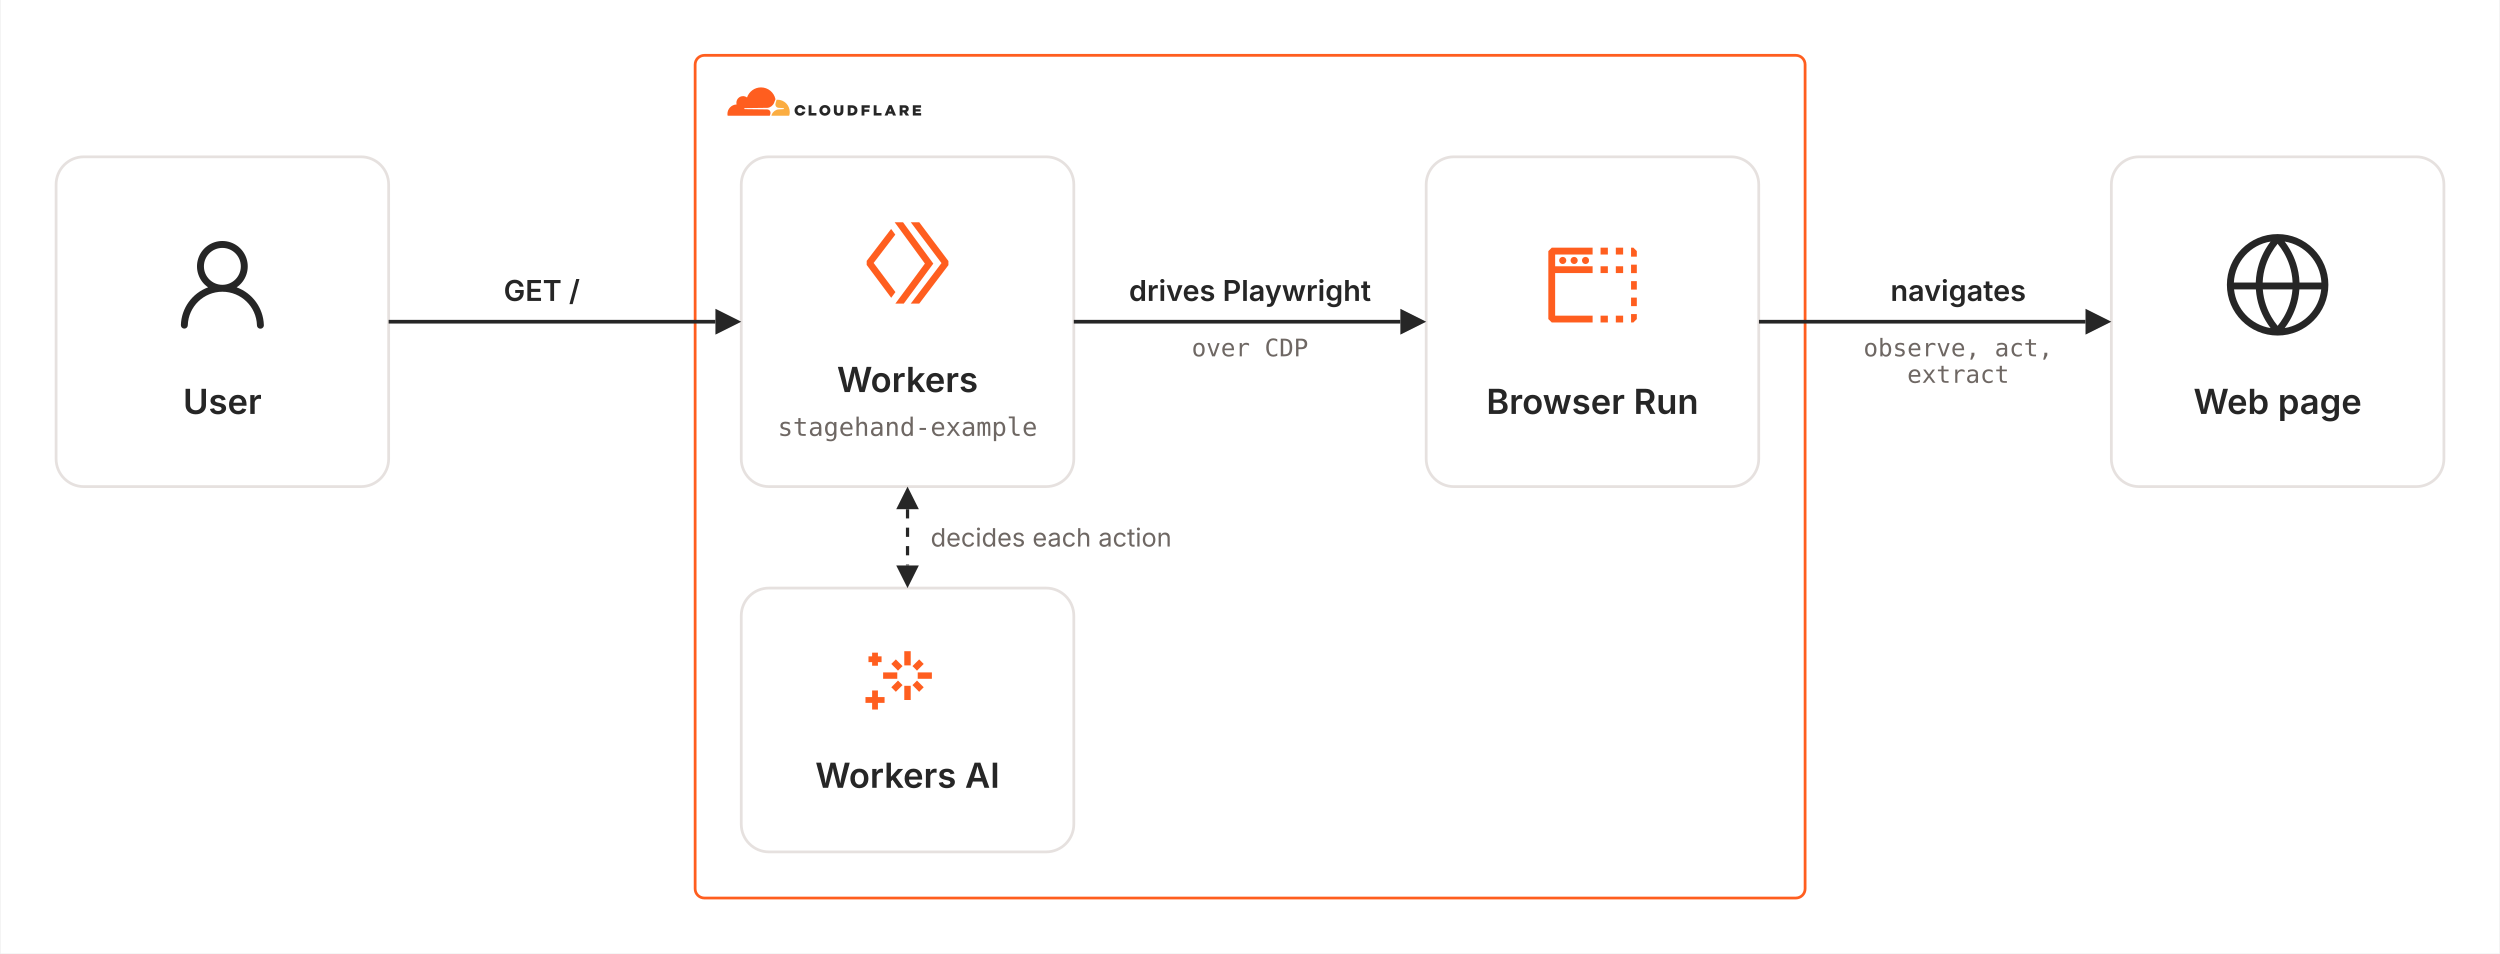
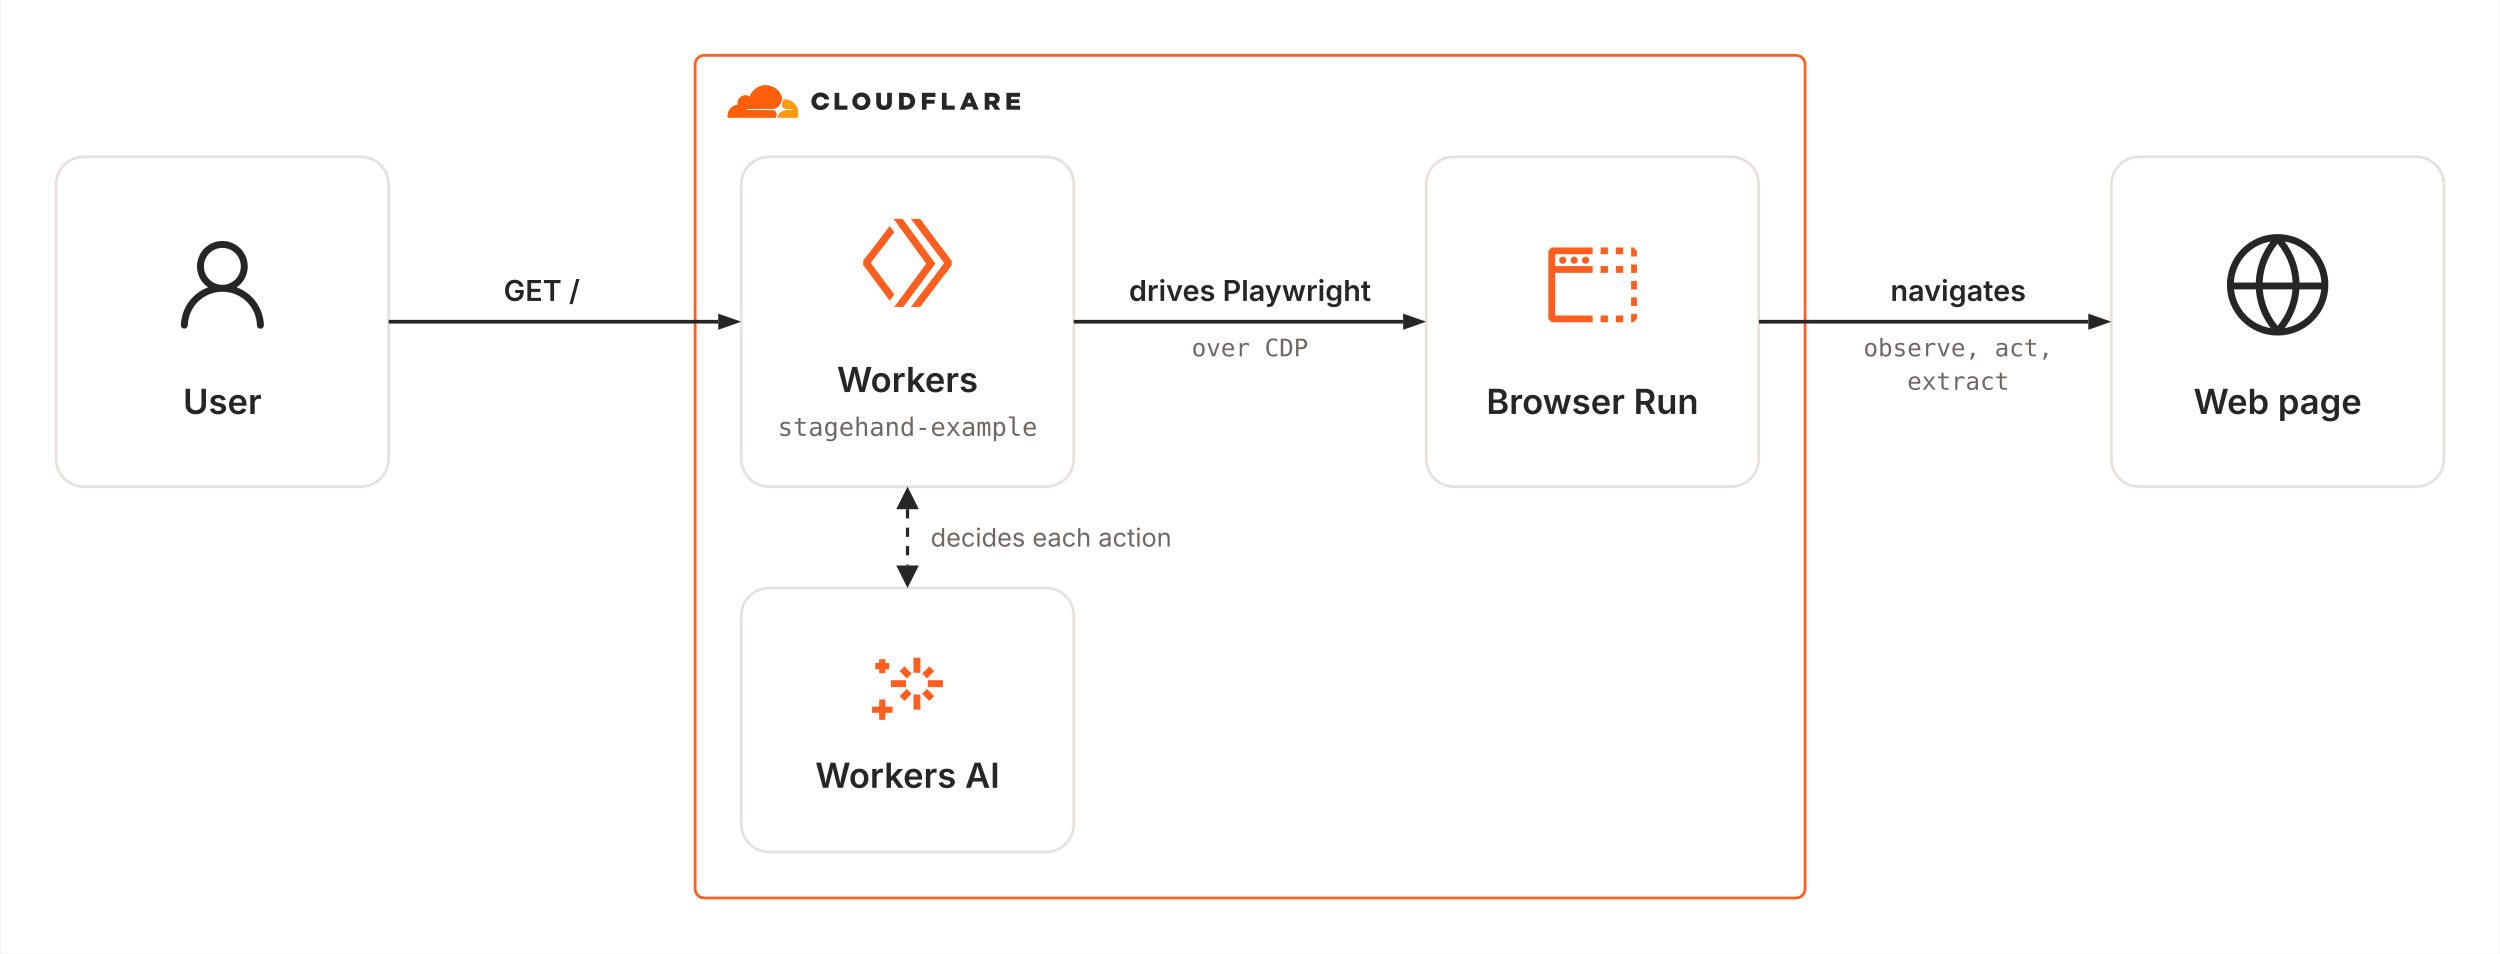
<svg xmlns="http://www.w3.org/2000/svg" width="1083" height="413" viewBox="16.0 -4.0 1083.4 413.4" style="background:#FFFFFF" role="img">
  <defs>
-     <marker id="ar-10ac4a" viewBox="0 0 10 10" refX="0" refY="5" markerWidth="7" markerHeight="7" orient="auto">
+     <marker id="ar-e28550" viewBox="0 0 10 10" refX="0" refY="5" markerWidth="7" markerHeight="7" orient="auto">
      <path d="M0 0 10 5 0 10z" fill="#262626" />
    </marker>
-     <marker id="ok-10ac4a" viewBox="0 0 10 10" refX="0" refY="5" markerWidth="7" markerHeight="7" orient="auto">
+     <marker id="ok-e28550" viewBox="0 0 10 10" refX="0" refY="5" markerWidth="7" markerHeight="7" orient="auto">
      <path d="M0 0 10 5 0 10z" fill="#1A7F52" />
    </marker>
-     <marker id="back-10ac4a" viewBox="0 0 10 10" refX="10" refY="5" markerWidth="7" markerHeight="7" orient="auto">
+     <marker id="back-e28550" viewBox="0 0 10 10" refX="10" refY="5" markerWidth="7" markerHeight="7" orient="auto">
      <path d="M10 0 0 5 10 10z" fill="#262626" />
    </marker>
  </defs>
  <rect x="16.0" y="-4.0" width="1083.4" height="413.4" fill="#FFFFFF" />
-   <rect x="317.1" y="20.0" width="481.3" height="365.4" rx="4" fill="none" stroke="#FF5E1F" stroke-width="1.2" />
-   <g transform="translate(331.1,33.9) scale(0.36221) translate(-0.09,-3.013)">
-     <g clip-path="url(#cf-a)">
-       <path d="m51.027 36.435.378-1.33c.459-1.573.288-3.038-.477-4.105-.702-.986-1.872-1.564-3.294-1.637l-26.907-.343a.526.526 0 0 1-.423-.226.544.544 0 0 1-.054-.489c.09-.262.35-.47.62-.479l27.151-.343c3.222-.145 6.705-2.776 7.929-5.977l1.547-4.07a.895.895 0 0 0 .063-.343c0-.064-.009-.127-.018-.19-1.745-7.948-8.81-13.89-17.242-13.89-7.775 0-14.38 5.046-16.747 12.054a7.947 7.947 0 0 0-5.589-1.555c-3.734.37-6.731 3.39-7.1 7.143a7.996 7.996 0 0 0 .207 2.795C4.978 23.63.09 28.649.09 34.807c0 .56.046 1.103.118 1.646a.525.525 0 0 0 .522.452l49.666.009h.018a.663.663 0 0 0 .612-.48Z" fill="#FF5E1F" />
-       <path d="M59.99 17.736c-.251 0-.495.01-.746.018a.248.248 0 0 0-.117.027.433.433 0 0 0-.27.29l-1.062 3.671c-.46 1.573-.288 3.038.477 4.105.702.986 1.872 1.565 3.293 1.637l5.733.344c.17.009.315.09.405.226a.546.546 0 0 1 .063.488c-.09.262-.351.47-.621.48l-5.958.343c-3.23.154-6.722 2.776-7.946 5.977l-.432 1.13a.32.32 0 0 0 .28.434h20.527a.56.56 0 0 0 .53-.398c.36-1.275.55-2.613.55-4.005 0-8.148-6.588-14.767-14.706-14.767Z" fill="#FBAD41" />
-       <path d="M97.309 24.363h3.392v9.323h5.94v2.984h-9.332V24.363ZM110.16 30.55v-.037c0-3.535 2.835-6.402 6.614-6.402 3.781 0 6.579 2.83 6.579 6.366v.036c0 3.536-2.834 6.402-6.614 6.402s-6.579-2.83-6.579-6.365Zm9.728 0v-.037c0-1.772-1.277-3.327-3.149-3.327-1.854 0-3.096 1.51-3.096 3.291v.036c0 1.773 1.278 3.328 3.131 3.328 1.873 0 3.114-1.51 3.114-3.291ZM127.51 31.272v-6.909h3.446v6.845c0 1.773.891 2.623 2.259 2.623 1.367 0 2.259-.805 2.259-2.532v-6.927h3.446V31.2c0 3.979-2.258 5.715-5.741 5.715-3.483-.018-5.669-1.79-5.669-5.642ZM144.123 24.363h4.724c4.375 0 6.912 2.532 6.912 6.086v.036c0 3.554-2.574 6.194-6.984 6.194h-4.652V24.363Zm4.779 9.287c2.033 0 3.375-1.121 3.375-3.11v-.037c0-1.971-1.35-3.11-3.375-3.11h-1.386v6.257h1.386ZM160.689 24.363h9.81v2.984h-6.407v2.098h5.795v2.83h-5.795v4.395h-3.403V24.363ZM175.225 24.363h3.392v9.323h5.931v2.984h-9.323V24.363ZM193.429 24.273h3.276l5.219 12.398h-3.645l-.891-2.198h-4.724l-.873 2.198h-3.572l5.21-12.398Zm2.97 7.542-1.368-3.5-1.386 3.5h2.754ZM206.289 24.363h5.796c1.871 0 3.168.498 3.987 1.338.719.706 1.088 1.655 1.088 2.867v.036c0 1.881-.999 3.129-2.519 3.78l2.924 4.295h-3.923l-2.467-3.725h-1.493v3.725h-3.393V24.363Zm5.633 5.905c1.152 0 1.819-.56 1.819-1.456v-.036c0-.968-.703-1.456-1.836-1.456h-2.223v2.957h2.24v-.009ZM222.057 24.363h9.853v2.903h-6.488v1.863h5.876v2.685h-5.876v1.953H232v2.903h-9.943V24.363ZM89.875 31.996c-.477 1.076-1.476 1.845-2.808 1.845-1.853 0-3.131-1.546-3.131-3.328v-.036c0-1.772 1.242-3.291 3.095-3.291 1.395 0 2.466.868 2.916 2.043h3.582c-.576-2.93-3.132-5.118-6.462-5.118-3.78 0-6.614 2.867-6.614 6.402v.037c0 3.535 2.799 6.366 6.578 6.366 3.231 0 5.76-2.107 6.426-4.929h-3.582v.01Z" fill="#262626" />
+   <rect data-boundary="cloudflare" x="317.1" y="20.0" width="481.3" height="365.4" rx="4" fill="none" stroke="#FF5E1F" stroke-width="1.2" />
+   <g transform="translate(331.1,33.0) scale(0.4667)" fill="#FF5E1F">
+     <g clip-path="url(#e28550-cf-logo-clip0_746_2)">
+       <path fill="#ff9910" d="M53.12 13.125c6.997 0 12.668 5.708 12.668 12.75 0 1.255-.18 2.468-.516 3.614a.72.72 0 0 1-.694.511H46.953a.375.375 0 0 1-.348-.51l.337-.882c1.076-2.833 4.146-5.154 6.987-5.29l5.384-.277a.543.543 0 0 0 .514-.544.543.543 0 0 0-.51-.544l-5.056-.299c-2.718-.14-4.046-2.56-3.315-5.081l.842-2.902a.72.72 0 0 1 .646-.527q.34-.02.686-.019" />
+       <path fill="#ff5f08" d="M35.609 0c7.295 0 13.424 5.025 15.157 11.824.073.285.05.586-.054.862l-1.388 3.677c-1.076 2.833-3.842 5.29-6.97 5.29l-24.105.278a.533.533 0 0 0-.525.535c0 .293.234.531.524.535l23.765.316c2.724 0 4.046 2.56 3.316 5.081l-.307 1.061a.75.75 0 0 1-.716.541H.964a.71.71 0 0 1-.718-.646 11 11 0 0 1-.034-.854c0-5.476 4.166-9.973 9.482-10.456a7.2 7.2 0 0 1-.167-1.544c0-3.935 3.17-7.125 7.08-7.125 1.555 0 2.994.506 4.162 1.362C22.849 4.497 28.707 0 35.609 0" />
+       <path fill="#ff9910" d="M53.12 13.125c6.997 0 12.668 5.708 12.668 12.75 0 1.255-.18 2.468-.516 3.614a.72.72 0 0 1-.694.511H46.953a.375.375 0 0 1-.348-.51l.337-.882c1.076-2.833 4.146-5.154 6.987-5.29l5.384-.277a.543.543 0 0 0 .514-.544.543.543 0 0 0-.51-.544l-5.056-.299c-2.718-.14-4.046-2.56-3.315-5.081l.842-2.902a.72.72 0 0 1 .646-.527q.34-.02.686-.019" />
+       <path fill="#ff5f08" d="M35.609 0c7.295 0 13.424 5.025 15.157 11.824.073.285.05.586-.054.862l-1.388 3.677c-1.076 2.833-3.842 5.29-6.97 5.29l-24.105.278a.533.533 0 0 0-.525.535c0 .293.234.531.524.535l23.765.316c2.724 0 4.046 2.56 3.316 5.081l-.307 1.061a.75.75 0 0 1-.716.541H.964a.71.71 0 0 1-.718-.646 11 11 0 0 1-.034-.854c0-5.476 4.166-9.973 9.482-10.456a7.2 7.2 0 0 1-.167-1.544c0-3.935 3.17-7.125 7.08-7.125 1.555 0 2.994.506 4.162 1.362C22.849 4.497 28.707 0 35.609 0" />
    </g>
    <defs>
-       <clipPath id="cf-a">
-         <path d="M.092 2H232v35.929H.092z" fill="none" />
+       <clipPath id="e28550-cf-logo-clip0_746_2">
+         <path fill="#fff" d="M0 0h66v30H0z" />
      </clipPath>
    </defs>
  </g>
-   <rect x="40.0" y="64.0" width="144.2" height="143.0" rx="12" fill="#FFFFFF" stroke="#E6E1DF" stroke-width="1.2" />
-   <g transform="translate(88.1,95.5) scale(2)" fill="#262626">
-     <path d="M12 2.5a5.5 5.5 0 0 1 3.096 10.047 9.005 9.005 0 0 1 5.9 8.181.75.75 0 1 1-1.499.044 7.5 7.5 0 0 0-14.993 0 .75.75 0 0 1-1.5-.045 9.005 9.005 0 0 1 5.9-8.18A5.5 5.5 0 0 1 12 2.5ZM8 8a4 4 0 1 0 8 0 4 4 0 0 0-8 0Z" />
+   <g transform="translate(367.5,36.1) scale(0.1305)" fill="#262626">
+     <path d="M77.102 1.1H92.701V43.6H119.802V57.2H77.102V1.1Z" fill="#262626" />
+     <path d="M135.898 29.3V29.2C135.898 13.1 148.898 0 166.198 0C183.498 0 196.298 12.9 196.298 29V29.2C196.298 45.3 183.298 58.4 165.998 58.4C148.798 58.3 135.898 45.4 135.898 29.3ZM180.498 29.3V29.2C180.498 21.1 174.698 14.1 166.098 14.1C157.598 14.1 151.898 21 151.898 29.1V29.3C151.898 37.4 157.698 44.4 166.198 44.4C174.798 44.3 180.498 37.4 180.498 29.3Z" fill="#262626" />
+     <path d="M215.398 32.6V1.1H231.198V32.3C231.198 40.4 235.298 44.2 241.498 44.2C247.698 44.2 251.798 40.5 251.798 32.7V1.1H267.598V32.2C267.598 50.3 257.298 58.2 241.298 58.2C225.398 58.3 215.398 50.2 215.398 32.6Z" fill="#262626" />
+     <path d="M291.398 1.1H313.098C333.098 1.1 344.798 12.6 344.798 28.8V29C344.798 45.2 332.998 57.2 312.798 57.2H291.498L291.398 1.1ZM313.298 43.4C322.598 43.4 328.798 38.3 328.798 29.2V29C328.798 20 322.598 14.8 313.298 14.8H306.998V43.3L313.298 43.4Z" fill="#262626" />
+     <path d="M367.297 1.1H412.197V14.8H382.797V24.3H409.397V37.2H382.797V57.2H367.297V1.1Z" fill="#262626" />
+     <path d="M433.797 1.1H449.297V43.6H476.497V57.2H433.797V1.1Z" fill="#262626" />
+     <path d="M517.097 0.699H532.097L555.997 57.199H539.297L535.197 47.199H513.597L509.597 57.199H493.297L517.097 0.699ZM530.797 35.099L524.597 19.199L518.297 35.099H530.797Z" fill="#262626" />
+     <path d="M576 1.1H602.5C611.1 1.1 617 3.3 620.8 7.2C624.1 10.4 625.8 14.7 625.8 20.3V20.5C625.8 29.1 621.2 34.8 614.3 37.7L627.7 57.3H609.7L598.4 40.3H591.6V57.3H576.1L576 1.1ZM601.8 28.1C607.1 28.1 610.1 25.5 610.1 21.5V21.2C610.1 16.8 606.9 14.6 601.7 14.6H591.5V28.1H601.8Z" fill="#262626" />
+     <path d="M648.203 1.1H693.303V14.4H663.603V22.8H690.503V35.1H663.603V44H693.703V57.2H648.203V1.1Z" fill="#262626" />
+     <path d="M43.1 35.9C40.9 40.8 36.3 44.3 30.3 44.3C21.8 44.3 16 37.2 16 29.2V29C16 20.9 21.7 14 30.2 14C36.6 14 41.5 17.9 43.5 23.3H59.9C57.3 9.9 45.5 0 30.3 0C13 0 0 13.1 0 29.2V29.4C0 45.5 12.8 58.4 30.1 58.4C44.9 58.4 56.5 48.8 59.5 36L43.1 35.9Z" fill="#262626" />
  </g>
-   <text x="112.1" y="175.5" font-family="'Inter Variable', 'Inter', system-ui, -apple-system, 'Segoe UI', Roboto, sans-serif" font-size="15" fill="#262626" font-weight="600" text-anchor="middle">User</text>
-   <rect x="337.1" y="64.0" width="144.2" height="143.0" rx="12" fill="#FFFFFF" stroke="#E6E1DF" stroke-width="1.2" />
-   <g transform="translate(385.7,86.0) scale(0.9796)" fill="#FF5E1F">
-     <path d="m18.63 37.418-9.645-12.9 9.592-12.533-1.852-2.527L5.917 23.595l-.015 1.808 10.86 14.542z" />
-     <path d="M21.997 6.503h-3.712l13.387 18.3-13.072 17.7h3.735L35.4 24.81z" />
-     <path d="M29.175 6.503h-3.758l13.598 18.082-13.598 17.918h3.765l12.908-17.01v-1.808z" />
+   <g data-node-id="user">
+     <rect x="40.0" y="64.0" width="144.2" height="143.0" rx="12" fill="#FFFFFF" stroke="#E6E1DF" stroke-width="1.2" />
+     <g transform="translate(88.1,95.5) scale(2)" fill="#262626">
+       <path d="M12 2.5a5.5 5.5 0 0 1 3.096 10.047 9.005 9.005 0 0 1 5.9 8.181.75.75 0 1 1-1.499.044 7.5 7.5 0 0 0-14.993 0 .75.75 0 0 1-1.5-.045 9.005 9.005 0 0 1 5.9-8.18A5.5 5.5 0 0 1 12 2.5ZM8 8a4 4 0 1 0 8 0 4 4 0 0 0-8 0Z" />
+     </g>
+     <text x="112.1" y="175.5" font-family="'Inter Variable', 'Inter', system-ui, -apple-system, 'Segoe UI', Roboto, sans-serif" font-size="15" fill="#262626" font-weight="600" text-anchor="middle">User</text>
  </g>
-   <text x="409.2" y="166.0" font-family="'Inter Variable', 'Inter', system-ui, -apple-system, 'Segoe UI', Roboto, sans-serif" font-size="15" fill="#262626" font-weight="600" text-anchor="middle">Workers</text>
-   <text x="409.2" y="185.0" font-family="'JetBrains Mono Variable', 'JetBrains Mono', ui-monospace, 'Cascadia Code', 'Source Code Pro', Menlo, Consolas, monospace" font-size="11" fill="#6E6763" font-weight="400" text-anchor="middle">stagehand-example</text>
-   <rect x="634.1" y="64.0" width="144.2" height="143.0" rx="12" fill="#FFFFFF" stroke="#E6E1DF" stroke-width="1.2" />
-   <g transform="translate(682.6,95.5) scale(0.7385)" fill="#FF5E1F">
-     <path d="M23.3 18.2a2.1 2.1 0 1 1-4.2 0 2.1 2.1 0 0 1 4.2 0m-6.7 0a2.1 2.1 0 1 1-4.2 0 2.1 2.1 0 0 1 4.2 0m13.3-.61a2.1 2.1 0 1 0 0 1.22zm28.1-1.6V12.7l-2-2h-1.39v5.29zm0 9.67v-4.99h-3.39v4.99zm0 9.67v-4.99h-3.39v4.99zM58 45v-4.99h-3.39V45zm-3.39 9.6H56l2-2v-2.93h-3.39zm-17.9-4H41v4h-4.29zm8.96 0h4.29v4h-4.29zm-8.96-29H41v4h-4.29zm8.96 0h4.29v4h-4.29zm4.29-6.9h-4.29v-4h4.29zm-8.96 0h-4.29v-4H41zm-8.96-4h-24l-2 2v39.9l2 2h24v-4h-22v-25h22v-4h-22v-6.9h22z" />
+   <g data-node-id="worker">
+     <rect x="337.1" y="64.0" width="144.2" height="143.0" rx="12" fill="#FFFFFF" stroke="#E6E1DF" stroke-width="1.2" />
+     <g transform="translate(383.7,84.0) scale(1.0611)" fill="#FF5E1F">
+       <path d="m18.63 37.418-9.645-12.9 9.592-12.533-1.852-2.527L5.917 23.595l-.015 1.808 10.86 14.542z" />
+       <path d="M21.997 6.503h-3.712l13.387 18.3-13.072 17.7h3.735L35.4 24.81z" />
+       <path d="M29.175 6.503h-3.758l13.598 18.082-13.598 17.918h3.765l12.908-17.01v-1.808z" />
+     </g>
+     <text x="409.2" y="166.0" font-family="'Inter Variable', 'Inter', system-ui, -apple-system, 'Segoe UI', Roboto, sans-serif" font-size="15" fill="#262626" font-weight="600" text-anchor="middle">Workers</text>
+     <text x="409.2" y="185.0" font-family="'JetBrains Mono Variable', 'JetBrains Mono', ui-monospace, 'Cascadia Code', 'Source Code Pro', Menlo, Consolas, monospace" font-size="11" fill="#6E6763" font-weight="400" text-anchor="middle">stagehand-example</text>
  </g>
-   <text x="706.2" y="175.5" font-family="'Inter Variable', 'Inter', system-ui, -apple-system, 'Segoe UI', Roboto, sans-serif" font-size="15" fill="#262626" font-weight="600" text-anchor="middle">Browser Run</text>
-   <rect x="931.2" y="64.0" width="144.2" height="143.0" rx="12" fill="#FFFFFF" stroke="#E6E1DF" stroke-width="1.2" />
-   <g transform="translate(979.3,95.5) scale(2)" fill="#262626">
-     <path d="M12 1c6.075 0 11 4.925 11 11s-4.925 11-11 11S1 18.075 1 12 5.925 1 12 1Zm3.241 10.5v-.001c-.1-2.708-.992-4.904-1.89-6.452a13.919 13.919 0 0 0-1.304-1.88L12 3.11l-.047.059c-.354.425-.828 1.06-1.304 1.88-.898 1.547-1.79 3.743-1.89 6.451Zm-12.728 0h4.745c.1-3.037 1.1-5.49 2.093-7.204.39-.672.78-1.233 1.119-1.673C6.11 3.329 2.746 7 2.513 11.5Zm18.974 0C21.254 7 17.89 3.329 13.53 2.623c.339.44.729 1.001 1.119 1.673.993 1.714 1.993 4.167 2.093 7.204ZM8.787 13c.182 2.478 1.02 4.5 1.862 5.953.382.661.818 1.29 1.304 1.88l.047.057.047-.059c.354-.425.828-1.06 1.304-1.88.842-1.451 1.679-3.471 1.862-5.951Zm-1.504 0H2.552a9.505 9.505 0 0 0 7.918 8.377 15.773 15.773 0 0 1-1.119-1.673C8.413 18.085 7.47 15.807 7.283 13Zm9.434 0c-.186 2.807-1.13 5.085-2.068 6.704-.39.672-.78 1.233-1.118 1.673A9.506 9.506 0 0 0 21.447 13Z" />
+   <g data-node-id="browser">
+     <rect x="634.1" y="64.0" width="144.2" height="143.0" rx="12" fill="#FFFFFF" stroke="#E6E1DF" stroke-width="1.2" />
+     <g transform="translate(682.6,95.4) scale(0.739)" fill="#FF5E1F">
+       <path d="M23.3 18.2a2.1 2.1 0 1 1-4.2 0 2.1 2.1 0 0 1 4.2 0m-6.7 0a2.1 2.1 0 1 1-4.2 0 2.1 2.1 0 0 1 4.2 0m13.3-.61a2.1 2.1 0 1 0 0 1.22zm28.1-1.6V12.7l-2-2h-1.39v5.29zm0 9.67v-4.99h-3.39v4.99zm0 9.67v-4.99h-3.39v4.99zM58 45v-4.99h-3.39V45zm-3.39 9.6H56l2-2v-2.93h-3.39zm-17.9-4H41v4h-4.29zm8.96 0h4.29v4h-4.29zm-8.96-29H41v4h-4.29zm8.96 0h4.29v4h-4.29zm4.29-6.9h-4.29v-4h4.29zm-8.96 0h-4.29v-4H41zm-8.96-4h-24l-2 2v39.9l2 2h24v-4h-22v-25h22v-4h-22v-6.9h22z" />
+     </g>
+     <text x="706.2" y="175.5" font-family="'Inter Variable', 'Inter', system-ui, -apple-system, 'Segoe UI', Roboto, sans-serif" font-size="15" fill="#262626" font-weight="600" text-anchor="middle">Browser Run</text>
  </g>
-   <text x="1003.3" y="175.5" font-family="'Inter Variable', 'Inter', system-ui, -apple-system, 'Segoe UI', Roboto, sans-serif" font-size="15" fill="#262626" font-weight="600" text-anchor="middle">Web page</text>
+   <g data-node-id="page">
+     <rect x="931.2" y="64.0" width="144.2" height="143.0" rx="12" fill="#FFFFFF" stroke="#E6E1DF" stroke-width="1.2" />
+     <g transform="translate(979.3,95.5) scale(2)" fill="#262626">
+       <path d="M12 1c6.075 0 11 4.925 11 11s-4.925 11-11 11S1 18.075 1 12 5.925 1 12 1Zm3.241 10.5v-.001c-.1-2.708-.992-4.904-1.89-6.452a13.919 13.919 0 0 0-1.304-1.88L12 3.11l-.047.059c-.354.425-.828 1.06-1.304 1.88-.898 1.547-1.79 3.743-1.89 6.451Zm-12.728 0h4.745c.1-3.037 1.1-5.49 2.093-7.204.39-.672.78-1.233 1.119-1.673C6.11 3.329 2.746 7 2.513 11.5Zm18.974 0C21.254 7 17.89 3.329 13.53 2.623c.339.44.729 1.001 1.119 1.673.993 1.714 1.993 4.167 2.093 7.204ZM8.787 13c.182 2.478 1.02 4.5 1.862 5.953.382.661.818 1.29 1.304 1.88l.047.057.047-.059c.354-.425.828-1.06 1.304-1.88.842-1.451 1.679-3.471 1.862-5.951Zm-1.504 0H2.552a9.505 9.505 0 0 0 7.918 8.377 15.773 15.773 0 0 1-1.119-1.673C8.413 18.085 7.47 15.807 7.283 13Zm9.434 0c-.186 2.807-1.13 5.085-2.068 6.704-.39.672-.78 1.233-1.118 1.673A9.506 9.506 0 0 0 21.447 13Z" />
+     </g>
+     <text x="1003.3" y="175.5" font-family="'Inter Variable', 'Inter', system-ui, -apple-system, 'Segoe UI', Roboto, sans-serif" font-size="15" fill="#262626" font-weight="600" text-anchor="middle">Web page</text>
+   </g>
  <rect x="337.1" y="251.0" width="144.2" height="114.4" rx="12" fill="#FFFFFF" stroke="#E6E1DF" stroke-width="1.2" />
-   <g transform="translate(390.0,275.5) scale(1.92)" fill="#FF5E1F">
+   <g transform="translate(392.8,278.1) scale(2.048)" fill="#FF5E1F">
    <path d="M10.72 1.5H9.265v3.198l1.455.004zM7.36 3.347l1.516 1.517-1.032 1.025-1.513-1.513 1.03-1.029ZM4.485 6.28h3.202l-.005 1.455H4.485zm1.848 3.36 1.515-1.516 1.026 1.032-1.512 1.512-1.03-1.029Zm2.932 2.875V9.313l1.455.005v3.197zm3.36-1.845-1.517-1.517 1.032-1.026 1.514 1.514zM15.5 7.735h-3.202l.005-1.455H15.5zm-1.847-3.359-1.516 1.516-1.025-1.032 1.513-1.513 1.028 1.03ZM2 1.829v.82h-.822v1.315H2v.821h1.314v-.82h.821V2.65h-.821v-.821zm0 12.842v-1.5H.5v-1.314H2v-1.499h1.314v1.499h1.5v1.314h-1.5v1.5z" />
  </g>
  <text x="409.2" y="337.6" font-family="'Inter Variable', 'Inter', system-ui, -apple-system, 'Segoe UI', Roboto, sans-serif" font-size="15" fill="#262626" font-weight="600" text-anchor="middle">Workers AI</text>
-   <line x1="409.2" y1="216.8" x2="409.2" y2="241.2" stroke="#262626" stroke-width="1.4" stroke-dasharray="4 4" marker-start="url(#back-10ac4a)" marker-end="url(#ar-10ac4a)" />
+   <line x1="409.2" y1="216.8" x2="409.2" y2="241.2" stroke="#262626" stroke-width="1.4" stroke-dasharray="4 4" marker-start="url(#back-e28550)" marker-end="url(#ar-e28550)" />
  <text x="419.2" y="233.0" font-family="'Inter Variable', 'Inter', system-ui, -apple-system, 'Segoe UI', Roboto, sans-serif" font-size="11" fill="#6E6763" font-weight="400" text-anchor="start">decides each action</text>
-   <line x1="184.2" y1="135.5" x2="325.9" y2="135.5" stroke="#262626" stroke-width="1.6" marker-end="url(#ar-10ac4a)" />
-   <text x="250.6" y="126.5" font-family="'Inter Variable', 'Inter', system-ui, -apple-system, 'Segoe UI', Roboto, sans-serif" font-size="12.5" fill="#262626" font-weight="600" text-anchor="middle">GET /</text>
-   <line x1="481.3" y1="135.5" x2="622.9" y2="135.5" stroke="#262626" stroke-width="1.6" marker-end="url(#ar-10ac4a)" />
-   <text x="557.7" y="126.5" font-family="'Inter Variable', 'Inter', system-ui, -apple-system, 'Segoe UI', Roboto, sans-serif" font-size="12.5" fill="#262626" font-weight="600" text-anchor="middle">drives Playwright</text>
-   <text x="557.7" y="150.5" font-family="'JetBrains Mono Variable', 'JetBrains Mono', ui-monospace, 'Cascadia Code', 'Source Code Pro', Menlo, Consolas, monospace" font-size="10.5" fill="#6E6763" font-weight="400" text-anchor="middle">over CDP</text>
-   <line x1="778.4" y1="135.5" x2="920.0" y2="135.5" stroke="#262626" stroke-width="1.6" marker-end="url(#ar-10ac4a)" />
-   <text x="864.8" y="126.5" font-family="'Inter Variable', 'Inter', system-ui, -apple-system, 'Segoe UI', Roboto, sans-serif" font-size="12.5" fill="#262626" font-weight="600" text-anchor="middle">navigates</text>
-   <text x="864.8" y="150.5" font-family="'JetBrains Mono Variable', 'JetBrains Mono', ui-monospace, 'Cascadia Code', 'Source Code Pro', Menlo, Consolas, monospace" font-size="10.5" fill="#6E6763" font-weight="400" text-anchor="middle">observe, act,</text>
-   <text x="864.8" y="162.0" font-family="'JetBrains Mono Variable', 'JetBrains Mono', ui-monospace, 'Cascadia Code', 'Source Code Pro', Menlo, Consolas, monospace" font-size="10.5" fill="#6E6763" font-weight="400" text-anchor="middle">extract</text>
+   <g data-edge-from="user" data-edge-to="worker">
+     <polyline points="184.2,135.5 327.1,135.5" fill="none" stroke="#262626" stroke-width="1.6" />
+     <polygon points="337.1,135.5 327.1,132.0 327.1,139.0" fill="#262626" />
+     <text x="250.6" y="126.5" font-family="'Inter Variable', 'Inter', system-ui, -apple-system, 'Segoe UI', Roboto, sans-serif" font-size="12.5" fill="#262626" font-weight="600" text-anchor="middle">GET /</text>
+   </g>
+   <g data-edge-from="worker" data-edge-to="browser">
+     <polyline points="481.3,135.5 624.1,135.5" fill="none" stroke="#262626" stroke-width="1.6" />
+     <polygon points="634.1,135.5 624.1,132.0 624.1,139.0" fill="#262626" />
+     <text x="557.7" y="126.5" font-family="'Inter Variable', 'Inter', system-ui, -apple-system, 'Segoe UI', Roboto, sans-serif" font-size="12.5" fill="#262626" font-weight="600" text-anchor="middle">drives Playwright</text>
+     <text x="557.7" y="150.5" font-family="'JetBrains Mono Variable', 'JetBrains Mono', ui-monospace, 'Cascadia Code', 'Source Code Pro', Menlo, Consolas, monospace" font-size="10.5" fill="#6E6763" font-weight="400" text-anchor="middle">over CDP</text>
+   </g>
+   <g data-edge-from="browser" data-edge-to="page">
+     <polyline points="778.4,135.5 921.2,135.5" fill="none" stroke="#262626" stroke-width="1.6" />
+     <polygon points="931.2,135.5 921.2,132.0 921.2,139.0" fill="#262626" />
+     <text x="864.8" y="126.5" font-family="'Inter Variable', 'Inter', system-ui, -apple-system, 'Segoe UI', Roboto, sans-serif" font-size="12.5" fill="#262626" font-weight="600" text-anchor="middle">navigates</text>
+     <text x="864.8" y="150.5" font-family="'JetBrains Mono Variable', 'JetBrains Mono', ui-monospace, 'Cascadia Code', 'Source Code Pro', Menlo, Consolas, monospace" font-size="10.5" fill="#6E6763" font-weight="400" text-anchor="middle">observe, act,</text>
+     <text x="864.8" y="165.0" font-family="'JetBrains Mono Variable', 'JetBrains Mono', ui-monospace, 'Cascadia Code', 'Source Code Pro', Menlo, Consolas, monospace" font-size="10.5" fill="#6E6763" font-weight="400" text-anchor="middle">extract</text>
+   </g>
</svg>
